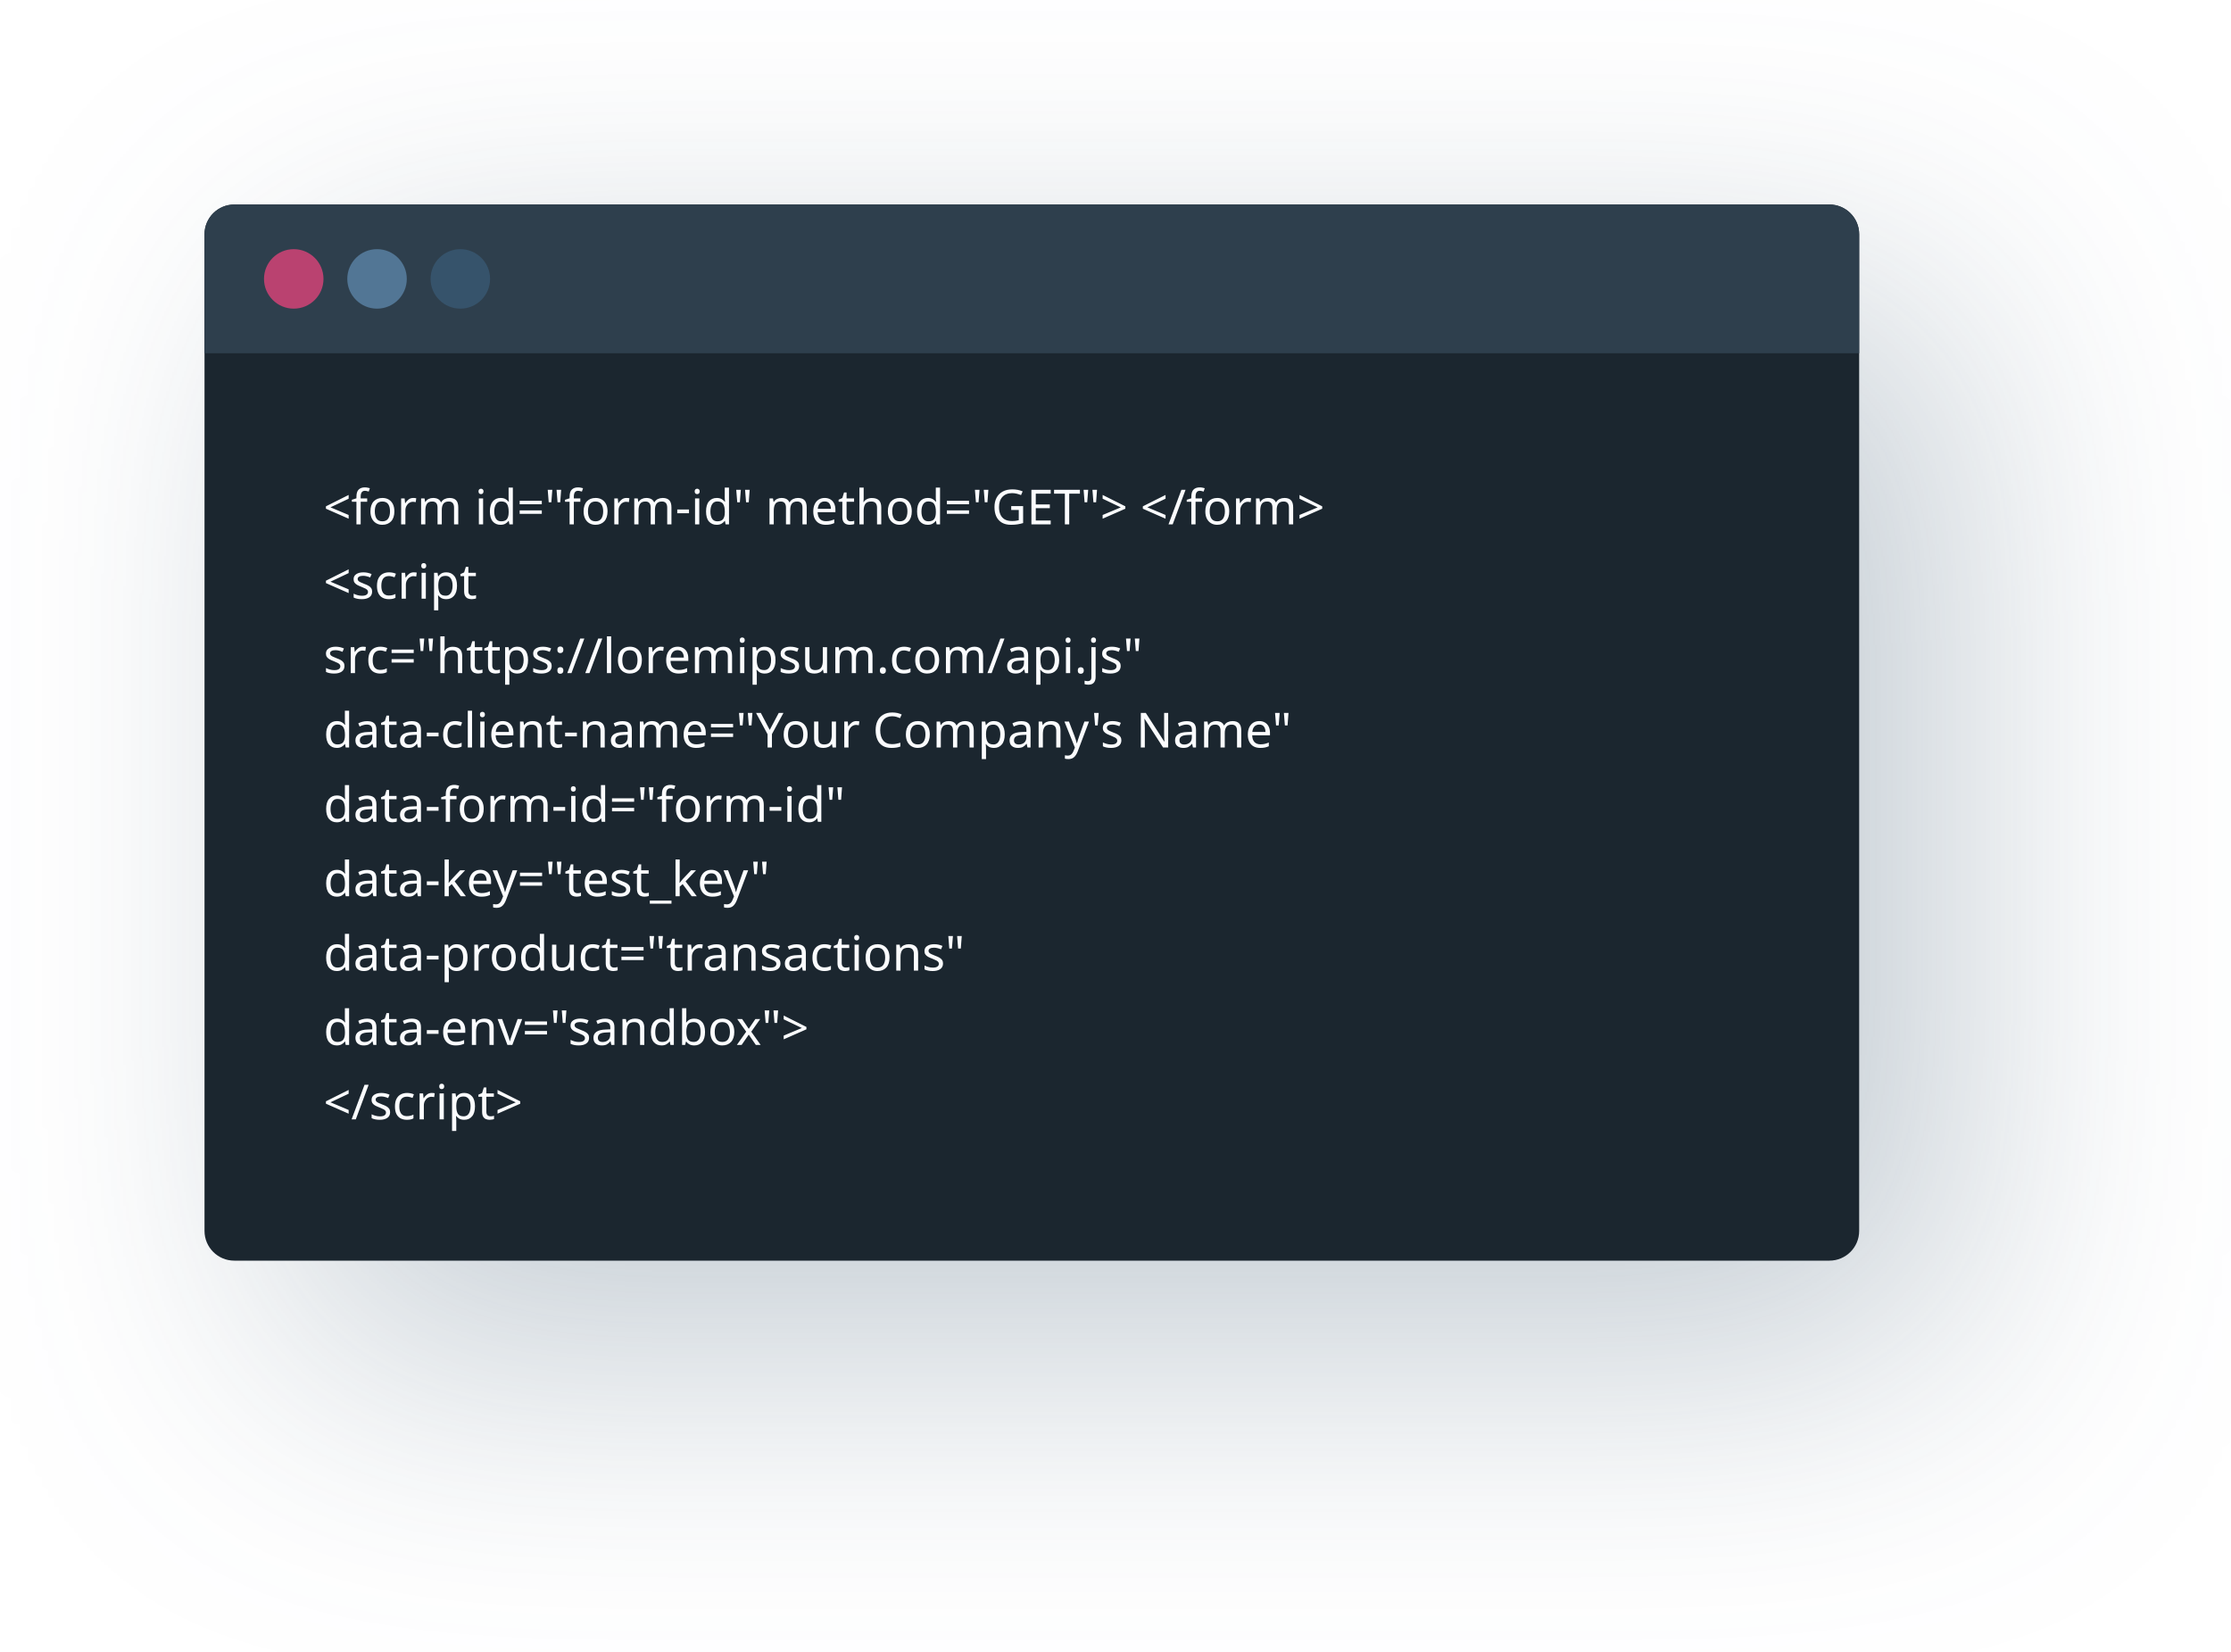
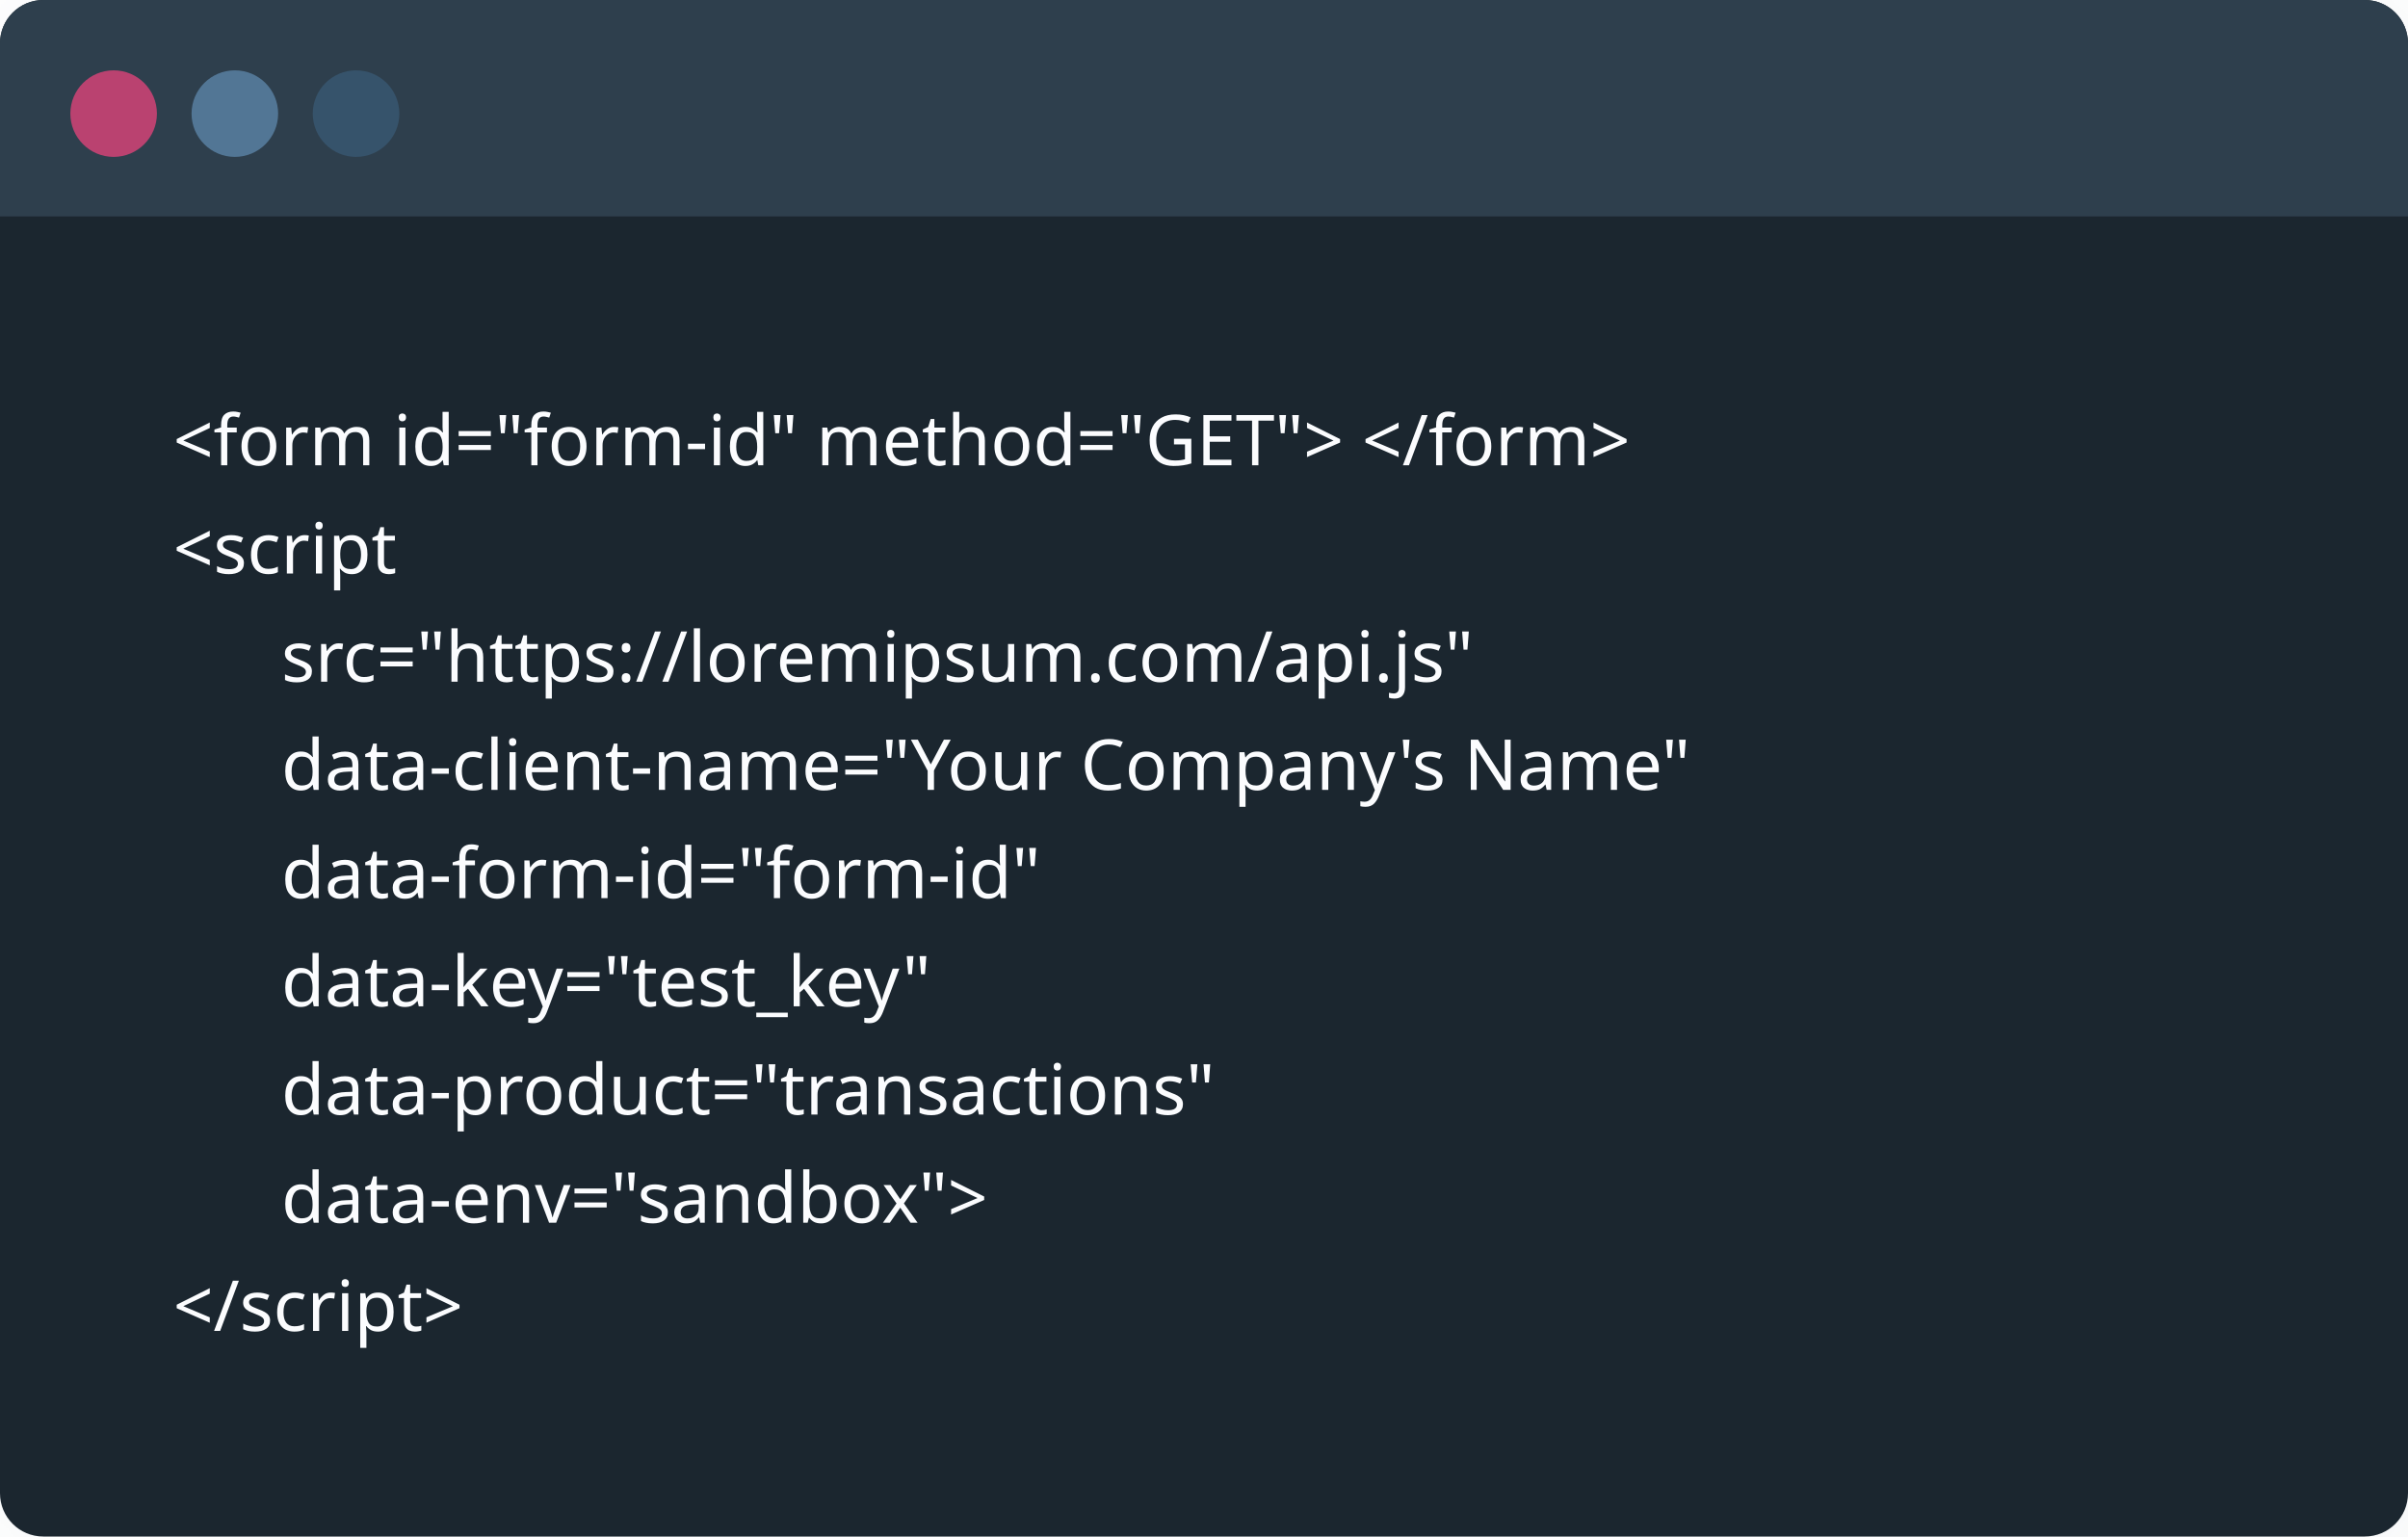
- <svg xmlns="http://www.w3.org/2000/svg" xmlns:xlink="http://www.w3.org/1999/xlink" width="600" height="444">
+ <svg xmlns="http://www.w3.org/2000/svg" xmlns:xlink="http://www.w3.org/1999/xlink" width="445" height="284">
  <defs>
    <filter x="-24.2%" y="-37.9%" width="159.6%" height="193.3%" filterUnits="objectBoundingBox" id="a">
      <feOffset dx="25" dy="25" in="SourceAlpha" result="shadowOffsetOuter1" />
      <feGaussianBlur stdDeviation="40" in="shadowOffsetOuter1" result="shadowBlurOuter1" />
      <feColorMatrix values="0 0 0 0 0.212 0 0 0 0 0.325 0 0 0 0 0.419 0 0 0 0.301 0" in="shadowBlurOuter1" />
    </filter>
    <rect id="b" x="0" y="0" width="445" height="284" rx="8" />
  </defs>
  <g fill="none" fill-rule="evenodd">
-     <g transform="translate(55 55)">
+     <g>
      <use fill="#000" filter="url(#a)" xlink:href="#b" />
      <use fill="#1B262F" xlink:href="#b" />
    </g>
-     <path d="M63 55h429a8 8 0 018 8v32H55V63a8 8 0 018-8z" fill="#2E3F4D" />
-     <g transform="translate(71 67)">
+     <path transform="translate(-55 -55)" d="M63 55h429a8 8 0 018 8v32H55V63a8 8 0 018-8z" fill="#2E3F4D" />
+     <g transform="translate(13 13)">
      <circle fill="#BA4270" cx="8" cy="8" r="8" />
      <circle fill="#527695" cx="30.4" cy="8" r="8" />
      <circle fill="#36536B" cx="52.8" cy="8" r="8" />
    </g>
-     <text font-family="RobotoMono-Regular, Roboto Mono" font-size="13" fill="#FBFCFE" transform="translate(55 55)">
+     <text font-family="RobotoMono-Regular, Roboto Mono" font-size="13" fill="#FBFCFE">
      <tspan x="32" y="86">&lt;form id="form-id" method="GET"&gt; &lt;/form&gt;</tspan>
      <tspan x="32" y="106">&lt;script</tspan>
-       <tspan x="32" y="126">src="https://loremipsum.com/api.js"</tspan>
-       <tspan x="32" y="146">data-client-name="Your Company's Name"</tspan>
-       <tspan x="32" y="166">data-form-id="form-id"</tspan>
-       <tspan x="32" y="186">data-key="test_key"</tspan>
-       <tspan x="32" y="206">data-product="transactions"</tspan>
-       <tspan x="32" y="226">data-env="sandbox"&gt;</tspan>
+       <tspan x="52" y="126">src="https://loremipsum.com/api.js"</tspan>
+       <tspan x="52" y="146">data-client-name="Your Company's Name"</tspan>
+       <tspan x="52" y="166">data-form-id="form-id"</tspan>
+       <tspan x="52" y="186">data-key="test_key"</tspan>
+       <tspan x="52" y="206">data-product="transactions"</tspan>
+       <tspan x="52" y="226">data-env="sandbox"&gt;</tspan>
      <tspan x="32" y="246">&lt;/script&gt;</tspan>
    </text>
  </g>
</svg>
